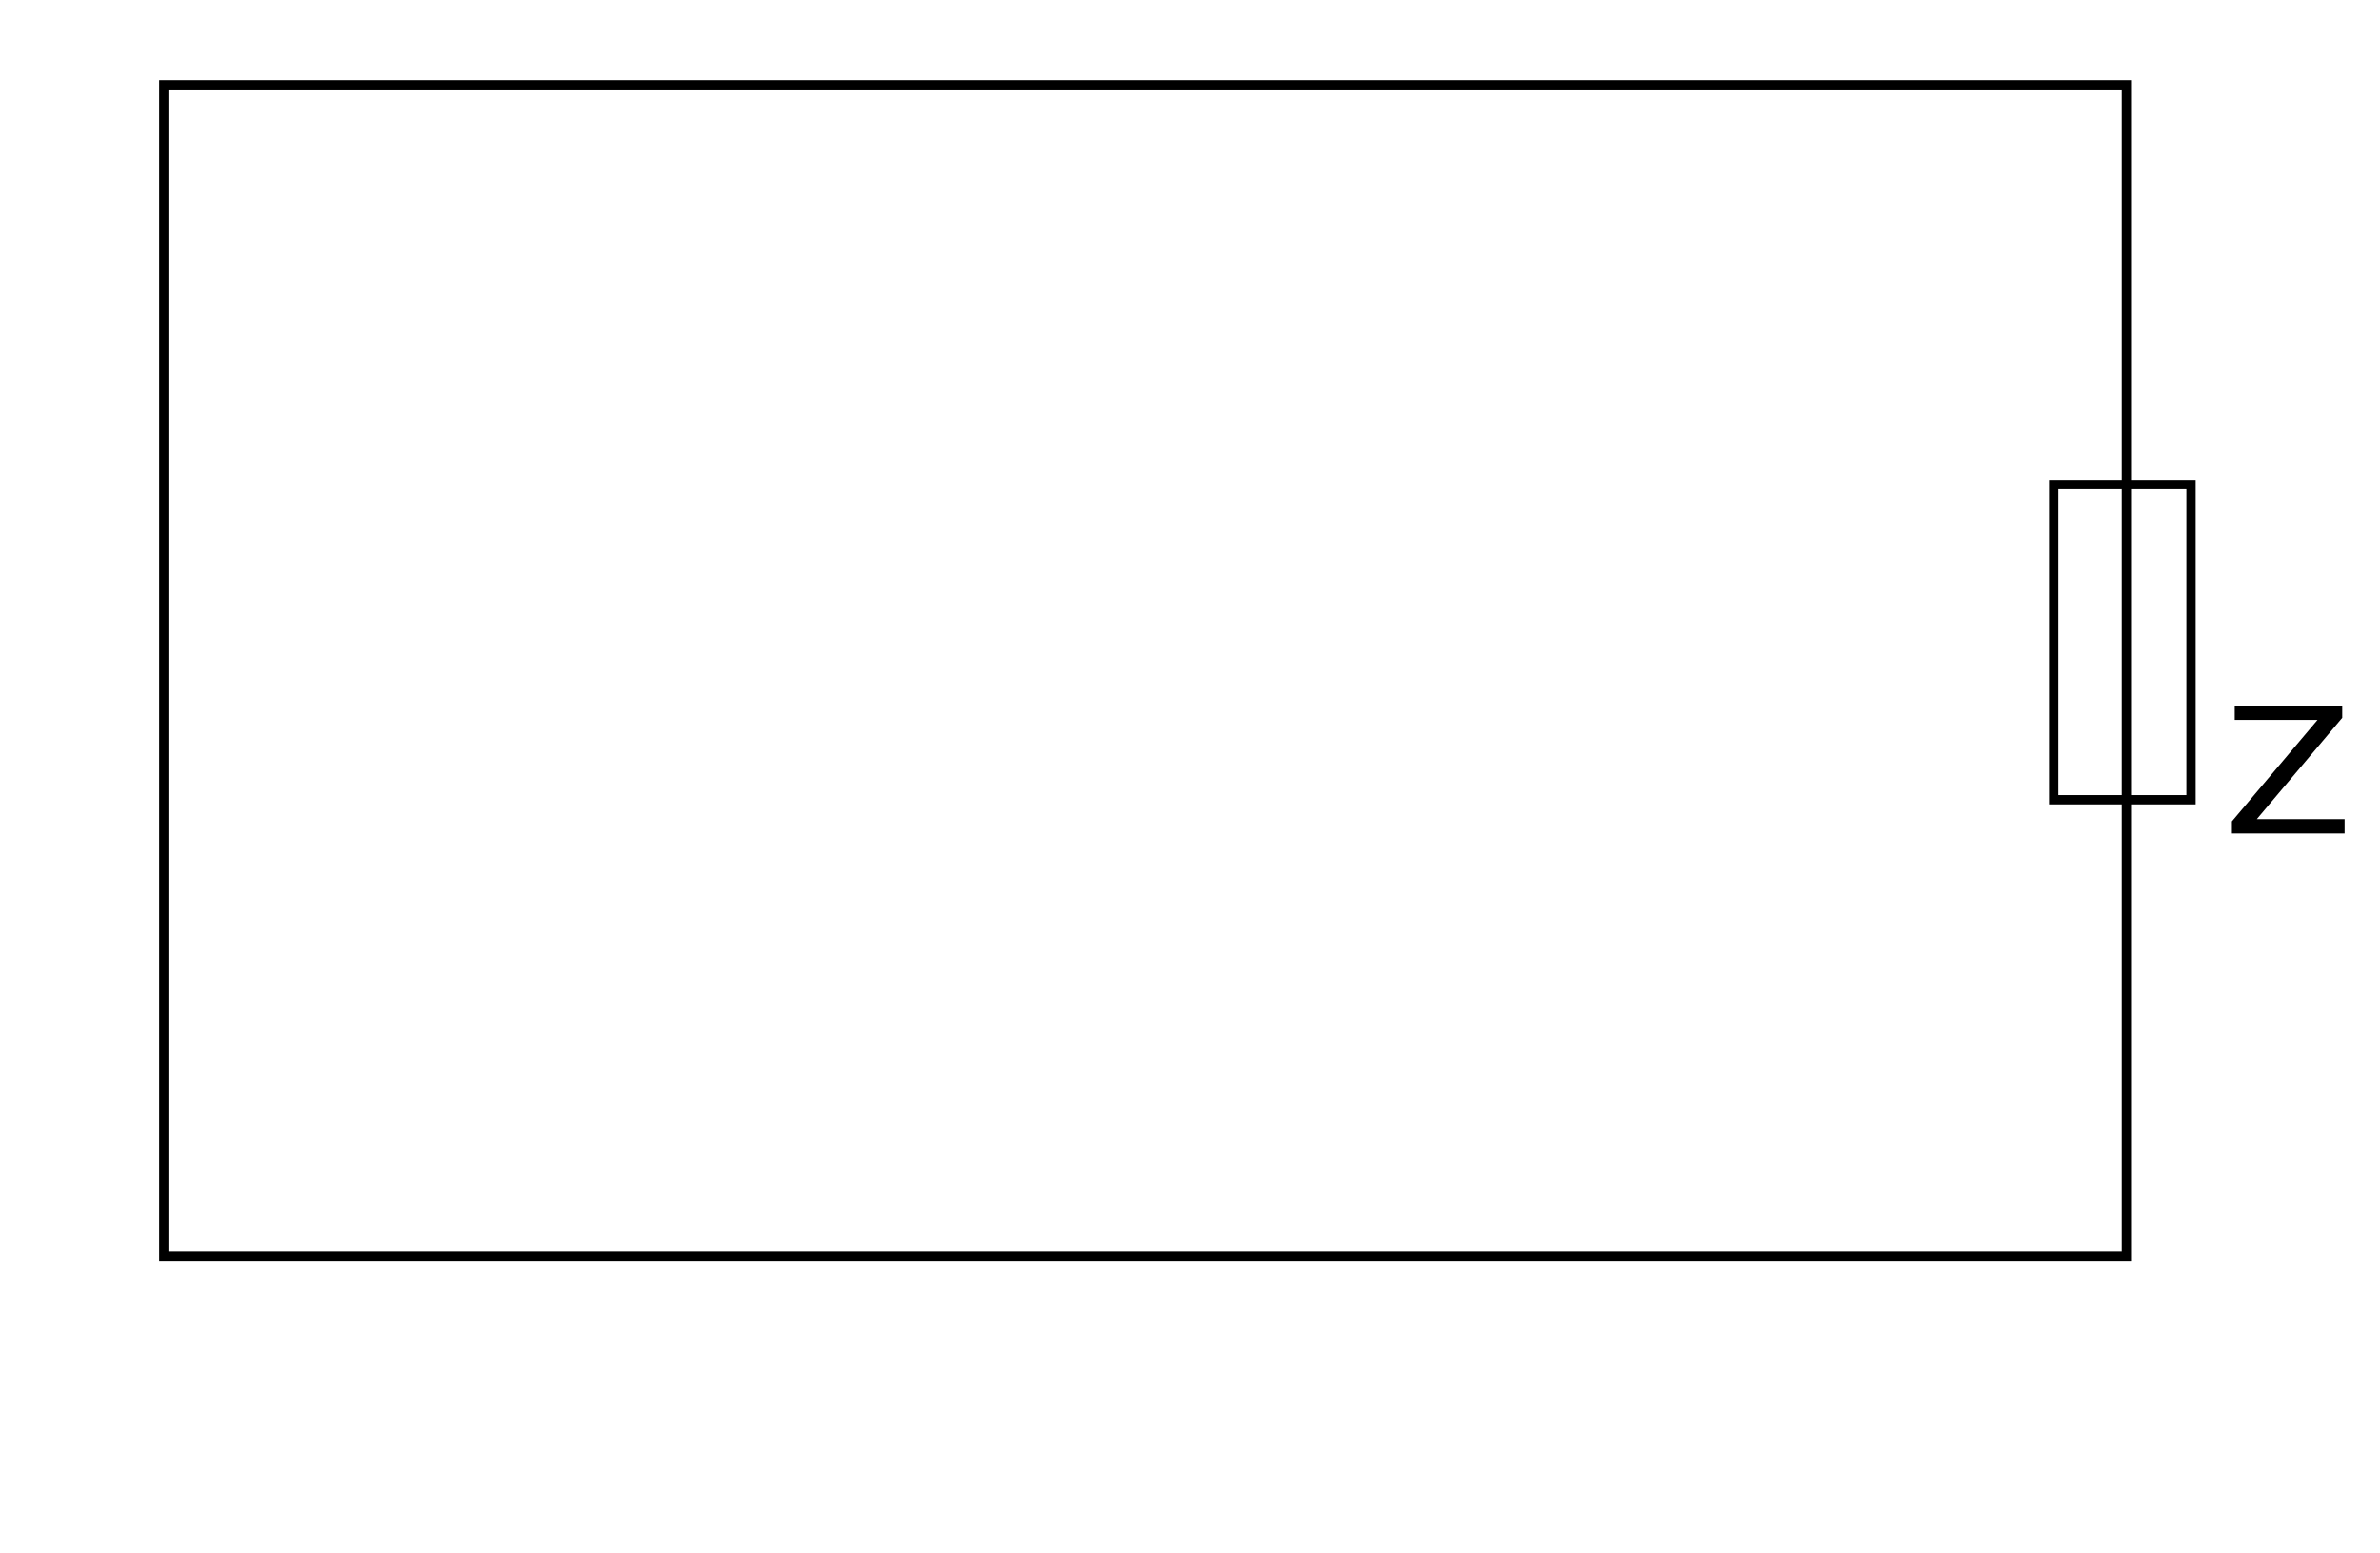
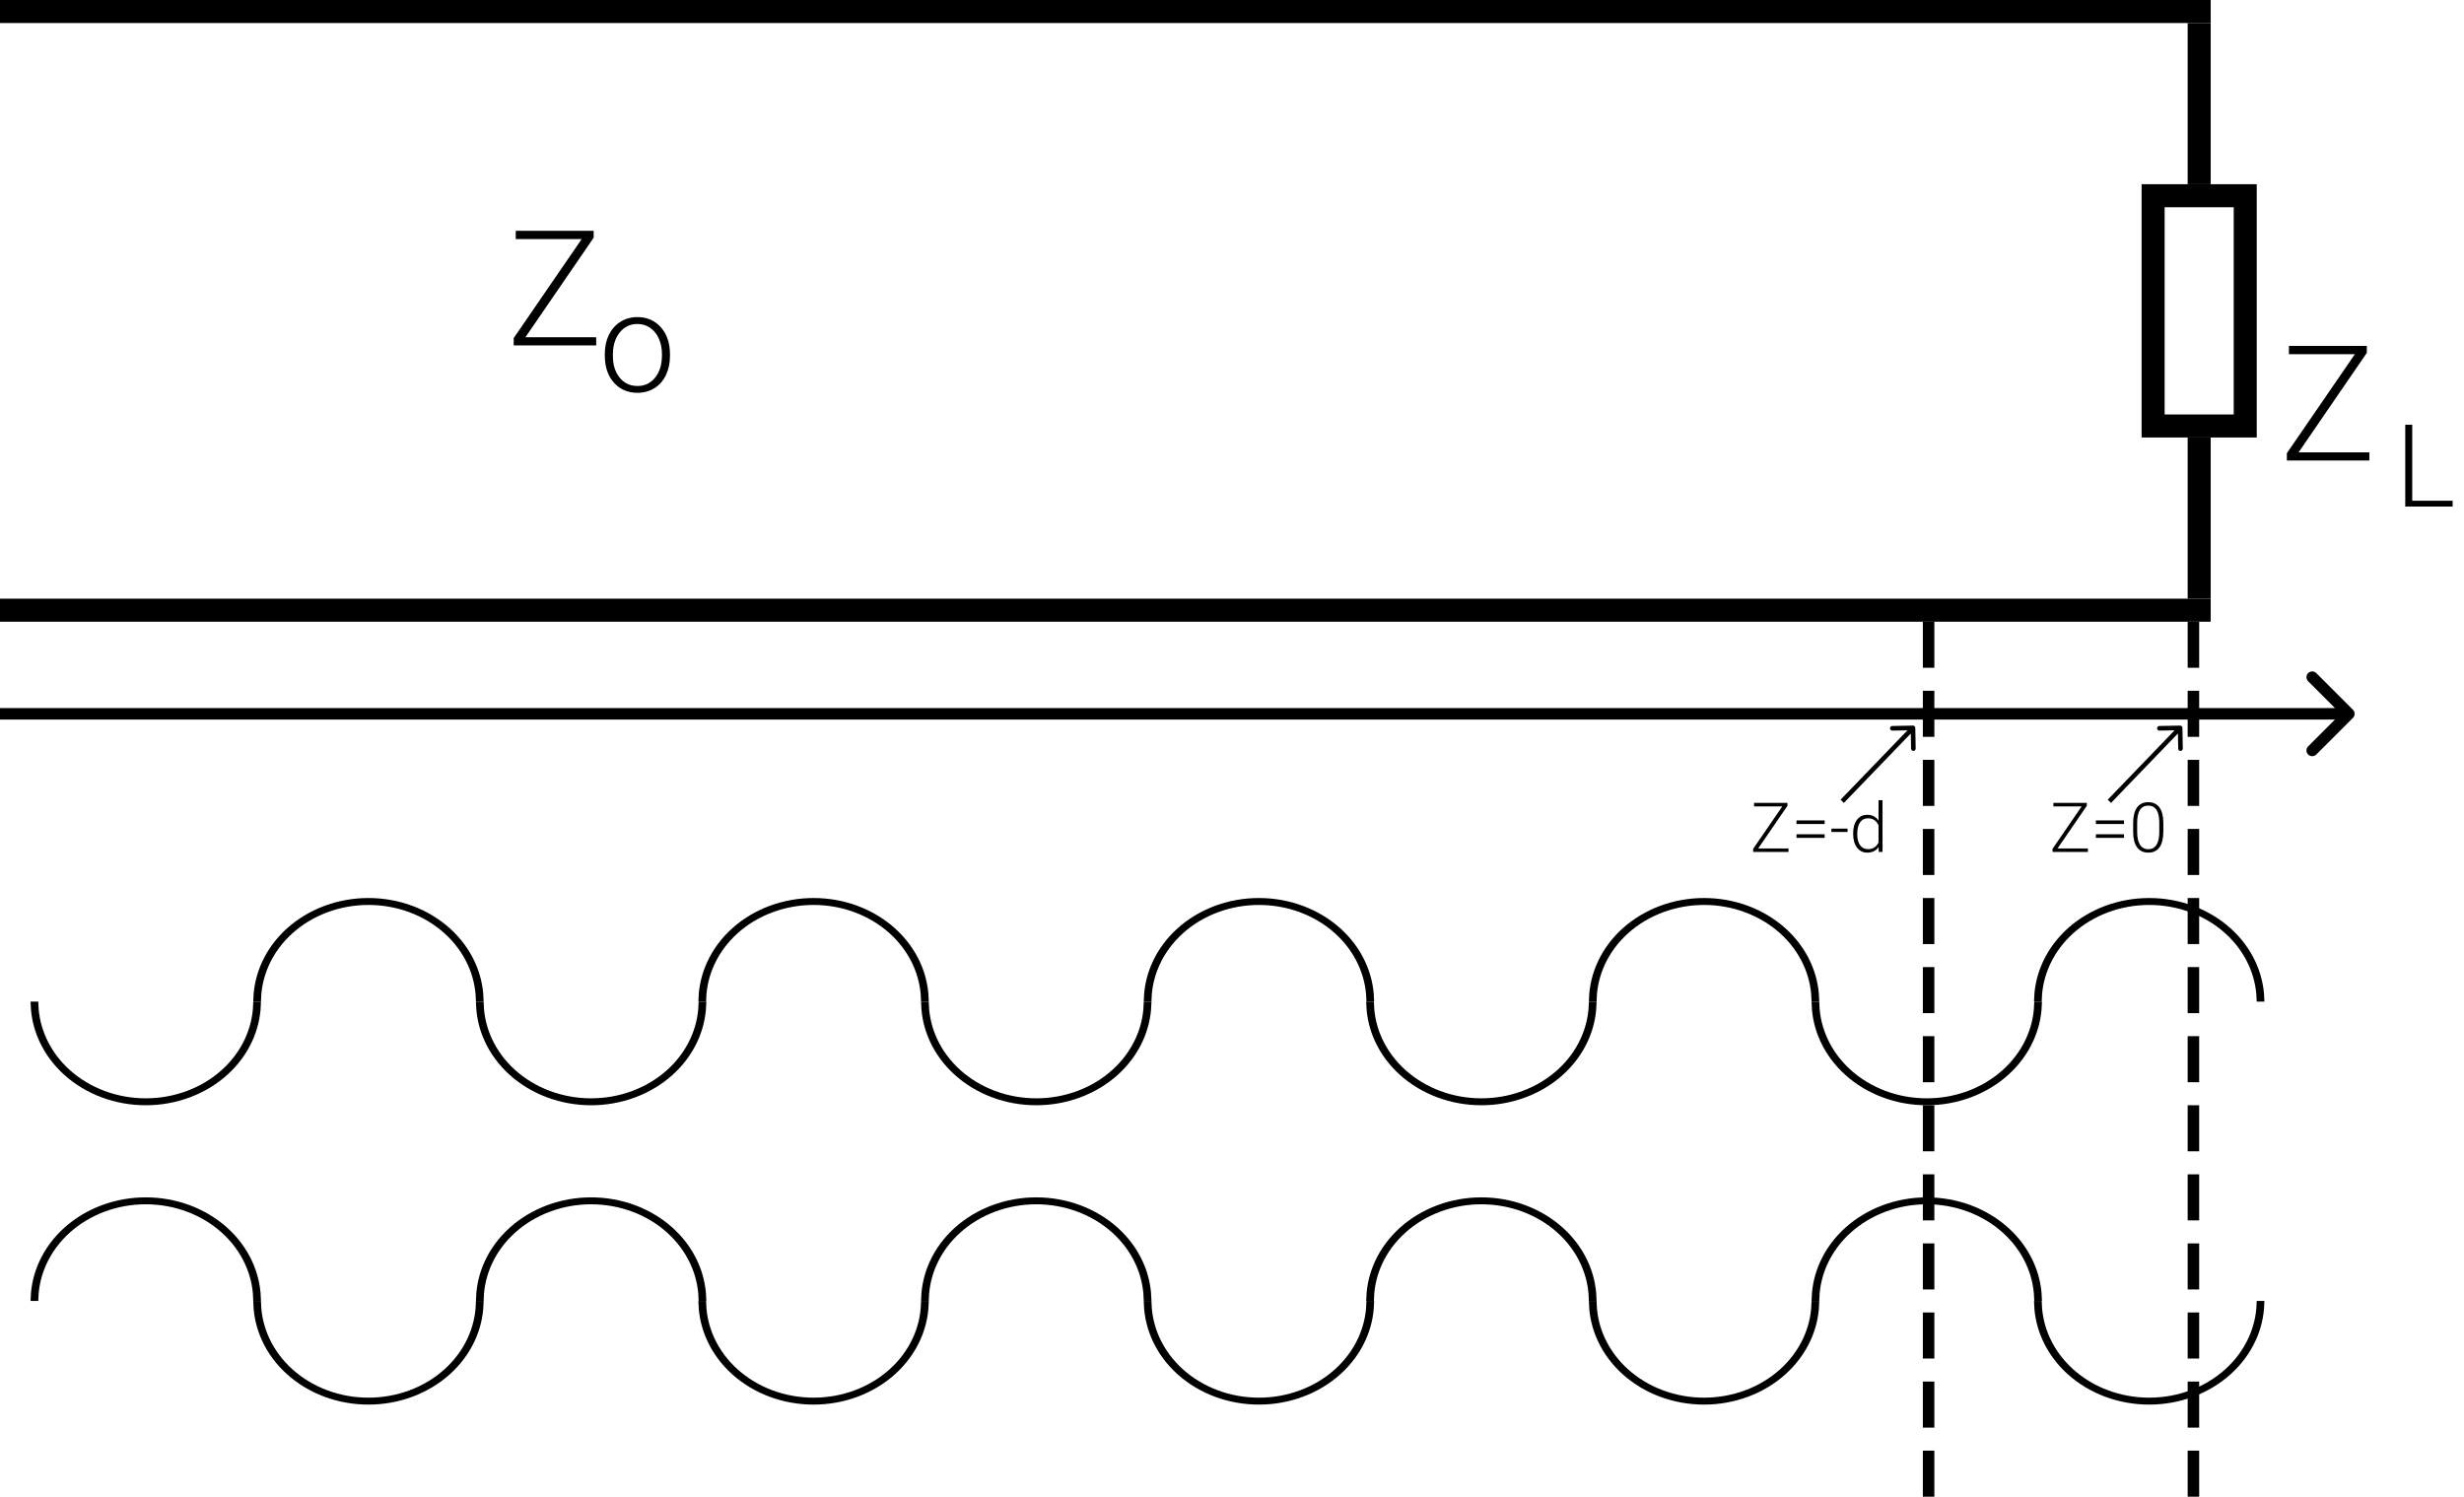
- <svg xmlns="http://www.w3.org/2000/svg" width="100%" height="100%">
-   <g>
-     <rect id="svg_12" height="126.087" width="211.304" y="9.13" x="17.63" stroke="#000" fill="none" />
-     <rect id="svg_13" height="33.913" width="14.783" y="52.174" x="221.109" stroke="#000" fill="none" />
-     <text transform="matrix(1.02037 0 0 0.803349 -2.68827 5.64142)" stroke="#000" xml:space="preserve" text-anchor="start" font-family="Noto Sans JP" font-size="24" stroke-width="0" id="svg_14" y="104.662" x="237.226" fill="#000000">Z</text>
-     <text transform="matrix(0.407325 0 0 0.394017 230.532 160.082)" stroke="#000" xml:space="preserve" text-anchor="start" font-family="Noto Sans JP" font-size="24" id="svg_15" y="39.832" x="93.197" stroke-width="0" fill="#000000">L</text>
-   </g>
+ <svg xmlns="http://www.w3.org/2000/svg" width="107" height="65" viewBox="0 0 107 65" fill="none">
+   <line y1="0.5" x2="96" y2="0.5" stroke="black" />
+   <line y1="26.5" x2="96" y2="26.5" stroke="black" />
+   <rect x="93.5" y="8.5" width="4" height="10" stroke="black" />
+   <line x1="95.5" y1="1" x2="95.5" y2="8" stroke="black" />
+   <line x1="95.5" y1="19" x2="95.5" y2="26" stroke="black" />
+   <path d="M22.817 14.645H25.89V15H22.308V14.682L25.261 10.382H22.396V10.023H25.78V10.324L22.817 14.645Z" fill="black" />
+   <path d="M26.264 15.368C26.264 15.063 26.322 14.789 26.439 14.545C26.559 14.301 26.726 14.111 26.94 13.977C27.157 13.84 27.402 13.771 27.676 13.771C28.098 13.771 28.439 13.92 28.701 14.217C28.963 14.512 29.094 14.903 29.094 15.392V15.465C29.094 15.771 29.034 16.048 28.915 16.294C28.798 16.538 28.632 16.727 28.417 16.859C28.202 16.992 27.957 17.059 27.682 17.059C27.262 17.059 26.92 16.911 26.656 16.616C26.395 16.319 26.264 15.927 26.264 15.438V15.368ZM26.615 15.465C26.615 15.844 26.713 16.155 26.908 16.399C27.105 16.642 27.363 16.763 27.682 16.763C27.998 16.763 28.254 16.642 28.449 16.399C28.646 16.155 28.745 15.834 28.745 15.435V15.368C28.745 15.126 28.7 14.904 28.61 14.703C28.52 14.502 28.395 14.347 28.232 14.237C28.07 14.126 27.885 14.07 27.676 14.07C27.363 14.07 27.108 14.193 26.911 14.44C26.714 14.684 26.615 15.004 26.615 15.4V15.465Z" fill="black" />
+   <path d="M99.817 19.645H102.89V20H99.308V19.682L102.261 15.382H99.397V15.023H102.78V15.324L99.817 19.645Z" fill="black" />
+   <path d="M104.752 21.746H106.507V22H104.449V18.445H104.752V21.746Z" fill="black" />
+   <path d="M88.483 43.35C88.503 42.832 88.626 42.321 88.847 41.841C89.089 41.314 89.445 40.834 89.895 40.429C90.345 40.025 90.879 39.703 91.469 39.483C92.059 39.263 92.691 39.15 93.33 39.15C93.969 39.15 94.602 39.263 95.191 39.483C95.781 39.703 96.316 40.025 96.765 40.429C97.215 40.834 97.571 41.314 97.813 41.841C98.034 42.321 98.157 42.832 98.177 43.35H98.143C98.123 42.828 97.999 42.313 97.777 41.83C97.534 41.301 97.178 40.822 96.73 40.419C96.282 40.016 95.751 39.697 95.168 39.48C94.585 39.262 93.96 39.151 93.33 39.151C92.7 39.151 92.075 39.262 91.492 39.48C90.909 39.697 90.378 40.016 89.93 40.419C89.483 40.822 89.126 41.301 88.883 41.83C88.661 42.313 88.537 42.828 88.517 43.35H88.483Z" stroke="black" stroke-width="0.3" />
+   <path d="M59.483 56.35C59.503 55.832 59.626 55.321 59.847 54.841C60.089 54.314 60.445 53.834 60.895 53.429C61.345 53.025 61.879 52.703 62.469 52.483C63.059 52.263 63.691 52.15 64.33 52.15C64.969 52.15 65.602 52.263 66.191 52.483C66.781 52.703 67.316 53.025 67.765 53.429C68.215 53.834 68.571 54.314 68.813 54.841C69.034 55.321 69.157 55.832 69.177 56.35H69.143C69.123 55.828 68.999 55.313 68.777 54.83C68.534 54.301 68.178 53.822 67.73 53.419C67.282 53.016 66.751 52.697 66.168 52.48C65.585 52.262 64.96 52.151 64.33 52.151C63.7 52.151 63.075 52.262 62.492 52.48C61.909 52.697 61.378 53.016 60.93 53.419C60.483 53.822 60.126 54.301 59.883 54.83C59.661 55.313 59.537 55.828 59.517 56.35H59.483Z" stroke="black" stroke-width="0.3" />
+   <path d="M40.153 56.35C40.173 55.832 40.296 55.321 40.517 54.841C40.759 54.314 41.115 53.834 41.565 53.429C42.015 53.025 42.549 52.703 43.139 52.483C43.729 52.263 44.361 52.15 45 52.15C45.639 52.15 46.271 52.263 46.861 52.483C47.451 52.703 47.985 53.025 48.435 53.429C48.885 53.834 49.241 54.314 49.483 54.841C49.704 55.321 49.827 55.832 49.847 56.35H49.813C49.793 55.828 49.669 55.313 49.447 54.83C49.204 54.301 48.848 53.822 48.4 53.419C47.952 53.016 47.421 52.697 46.838 52.48C46.255 52.262 45.63 52.151 45 52.151C44.37 52.151 43.745 52.262 43.162 52.48C42.579 52.697 42.048 53.016 41.6 53.419C41.152 53.822 40.796 54.301 40.553 54.83C40.331 55.313 40.207 55.828 40.187 56.35H40.153Z" stroke="black" stroke-width="0.3" />
+   <path d="M20.823 56.35C20.843 55.832 20.966 55.321 21.187 54.841C21.429 54.314 21.785 53.834 22.235 53.429C22.684 53.025 23.219 52.703 23.809 52.483C24.398 52.263 25.031 52.15 25.67 52.15C26.309 52.15 26.941 52.263 27.531 52.483C28.121 52.703 28.655 53.025 29.105 53.429C29.555 53.834 29.911 54.314 30.153 54.841C30.374 55.321 30.497 55.832 30.517 56.35H30.483C30.463 55.828 30.339 55.313 30.117 54.83C29.874 54.301 29.517 53.822 29.07 53.419C28.622 53.016 28.091 52.697 27.508 52.48C26.925 52.262 26.3 52.151 25.67 52.151C25.04 52.151 24.415 52.262 23.832 52.48C23.249 52.697 22.718 53.016 22.27 53.419C21.822 53.822 21.466 54.301 21.223 54.83C21.001 55.313 20.877 55.828 20.857 56.35H20.823Z" stroke="black" stroke-width="0.3" />
+   <path d="M1.483 56.35C1.503 55.832 1.626 55.321 1.847 54.841C2.089 54.314 2.445 53.834 2.895 53.429C3.345 53.025 3.879 52.703 4.469 52.483C5.059 52.263 5.691 52.15 6.33 52.15C6.969 52.15 7.601 52.263 8.191 52.483C8.781 52.703 9.316 53.025 9.765 53.429C10.215 53.834 10.571 54.314 10.813 54.841C11.034 55.321 11.157 55.832 11.177 56.35H11.143C11.123 55.828 10.999 55.313 10.777 54.83C10.534 54.301 10.178 53.822 9.73 53.419C9.282 53.016 8.751 52.697 8.168 52.48C7.585 52.262 6.96 52.151 6.33 52.151C5.7 52.151 5.075 52.262 4.492 52.48C3.909 52.697 3.378 53.016 2.93 53.419C2.482 53.822 2.126 54.301 1.883 54.83C1.661 55.313 1.537 55.828 1.517 56.35H1.483Z" stroke="black" stroke-width="0.3" />
+   <path d="M78.823 56.35C78.843 55.832 78.966 55.321 79.187 54.841C79.429 54.314 79.785 53.834 80.235 53.429C80.684 53.025 81.219 52.703 81.809 52.483C82.398 52.263 83.031 52.15 83.67 52.15C84.309 52.15 84.941 52.263 85.531 52.483C86.121 52.703 86.655 53.025 87.105 53.429C87.555 53.834 87.911 54.314 88.153 54.841C88.374 55.321 88.497 55.832 88.517 56.35H88.483C88.463 55.828 88.339 55.313 88.117 54.83C87.874 54.301 87.517 53.822 87.07 53.419C86.622 53.016 86.091 52.697 85.508 52.48C84.925 52.262 84.3 52.151 83.67 52.151C83.04 52.151 82.415 52.262 81.832 52.48C81.249 52.697 80.718 53.016 80.27 53.419C79.822 53.822 79.466 54.301 79.223 54.83C79.001 55.313 78.877 55.828 78.857 56.35H78.823Z" stroke="black" stroke-width="0.3" />
+   <path d="M69.153 43.35C69.173 42.832 69.296 42.321 69.517 41.841C69.759 41.314 70.115 40.834 70.565 40.429C71.015 40.025 71.549 39.703 72.139 39.483C72.729 39.263 73.361 39.15 74 39.15C74.639 39.15 75.271 39.263 75.861 39.483C76.451 39.703 76.985 40.025 77.435 40.429C77.885 40.834 78.241 41.314 78.483 41.841C78.704 42.321 78.827 42.832 78.847 43.35H78.813C78.793 42.828 78.669 42.313 78.447 41.83C78.204 41.301 77.848 40.822 77.4 40.419C76.952 40.016 76.421 39.697 75.838 39.48C75.255 39.262 74.63 39.151 74 39.151C73.37 39.151 72.745 39.262 72.162 39.48C71.579 39.697 71.048 40.016 70.6 40.419C70.152 40.822 69.796 41.301 69.553 41.83C69.331 42.313 69.207 42.828 69.187 43.35H69.153Z" stroke="black" stroke-width="0.3" />
+   <path d="M49.823 43.35C49.843 42.832 49.966 42.321 50.187 41.841C50.429 41.314 50.785 40.834 51.235 40.429C51.684 40.025 52.219 39.703 52.809 39.483C53.398 39.263 54.031 39.15 54.67 39.15C55.309 39.15 55.941 39.263 56.531 39.483C57.121 39.703 57.655 40.025 58.105 40.429C58.555 40.834 58.911 41.314 59.153 41.841C59.374 42.321 59.497 42.832 59.517 43.35H59.483C59.463 42.828 59.339 42.313 59.117 41.83C58.874 41.301 58.517 40.822 58.07 40.419C57.622 40.016 57.091 39.697 56.508 39.48C55.925 39.262 55.3 39.151 54.67 39.151C54.039 39.151 53.415 39.262 52.832 39.48C52.249 39.697 51.718 40.016 51.27 40.419C50.822 40.822 50.466 41.301 50.223 41.83C50.001 42.313 49.877 42.828 49.857 43.35H49.823Z" stroke="black" stroke-width="0.3" />
+   <path d="M30.483 43.35C30.503 42.832 30.626 42.321 30.847 41.841C31.089 41.314 31.445 40.834 31.895 40.429C32.345 40.025 32.879 39.703 33.469 39.483C34.059 39.263 34.691 39.15 35.33 39.15C35.969 39.15 36.602 39.263 37.191 39.483C37.781 39.703 38.316 40.025 38.765 40.429C39.215 40.834 39.571 41.314 39.813 41.841C40.034 42.321 40.157 42.832 40.177 43.35H40.143C40.123 42.828 39.999 42.313 39.777 41.83C39.534 41.301 39.178 40.822 38.73 40.419C38.282 40.016 37.751 39.697 37.168 39.48C36.585 39.262 35.961 39.151 35.33 39.151C34.7 39.151 34.075 39.262 33.492 39.48C32.909 39.697 32.378 40.016 31.93 40.419C31.483 40.822 31.126 41.301 30.883 41.83C30.661 42.313 30.537 42.828 30.517 43.35H30.483Z" stroke="black" stroke-width="0.3" />
+   <path d="M11.153 43.35C11.173 42.832 11.296 42.321 11.517 41.841C11.759 41.314 12.115 40.834 12.565 40.429C13.015 40.025 13.549 39.703 14.139 39.483C14.729 39.263 15.361 39.15 16 39.15C16.639 39.15 17.271 39.263 17.861 39.483C18.451 39.703 18.985 40.025 19.435 40.429C19.885 40.834 20.241 41.314 20.483 41.841C20.704 42.321 20.827 42.832 20.847 43.35H20.813C20.793 42.828 20.669 42.313 20.447 41.83C20.204 41.301 19.848 40.822 19.4 40.419C18.952 40.016 18.421 39.697 17.838 39.48C17.255 39.262 16.63 39.151 16 39.151C15.37 39.151 14.745 39.262 14.162 39.48C13.579 39.697 13.048 40.016 12.6 40.419C12.152 40.822 11.796 41.301 11.553 41.83C11.331 42.313 11.207 42.828 11.187 43.35H11.153Z" stroke="black" stroke-width="0.3" />
+   <path d="M98.177 56.65C98.157 57.168 98.034 57.679 97.813 58.159C97.571 58.686 97.215 59.166 96.765 59.571C96.316 59.975 95.781 60.297 95.191 60.517C94.602 60.737 93.969 60.85 93.33 60.85C92.691 60.85 92.059 60.737 91.469 60.517C90.879 60.297 90.345 59.975 89.895 59.571C89.445 59.166 89.089 58.686 88.847 58.159C88.626 57.679 88.503 57.168 88.483 56.65H88.517C88.537 57.172 88.661 57.687 88.883 58.17C89.126 58.699 89.483 59.178 89.93 59.581C90.378 59.984 90.909 60.303 91.492 60.52C92.075 60.738 92.7 60.849 93.33 60.849C93.96 60.849 94.585 60.738 95.168 60.52C95.751 60.303 96.282 59.984 96.73 59.581C97.178 59.178 97.534 58.699 97.777 58.17C97.999 57.687 98.123 57.172 98.143 56.65H98.177Z" stroke="black" stroke-width="0.3" />
+   <path d="M88.517 43.65C88.497 44.168 88.374 44.679 88.153 45.159C87.911 45.686 87.555 46.166 87.105 46.571C86.655 46.975 86.121 47.297 85.531 47.517C84.941 47.737 84.309 47.85 83.67 47.85C83.031 47.85 82.398 47.737 81.809 47.517C81.219 47.297 80.684 46.975 80.235 46.571C79.785 46.166 79.429 45.686 79.187 45.159C78.966 44.679 78.843 44.168 78.823 43.65H78.857C78.877 44.172 79.001 44.687 79.223 45.17C79.466 45.699 79.822 46.178 80.27 46.581C80.718 46.984 81.249 47.303 81.832 47.52C82.415 47.738 83.04 47.849 83.67 47.849C84.3 47.849 84.925 47.738 85.508 47.52C86.091 47.303 86.622 46.984 87.07 46.581C87.517 46.178 87.874 45.699 88.117 45.17C88.339 44.687 88.463 44.172 88.483 43.65H88.517Z" stroke="black" stroke-width="0.3" />
+   <path d="M78.847 56.65C78.827 57.168 78.704 57.679 78.483 58.159C78.241 58.686 77.885 59.166 77.435 59.571C76.985 59.975 76.451 60.297 75.861 60.517C75.271 60.737 74.639 60.85 74 60.85C73.361 60.85 72.729 60.737 72.139 60.517C71.549 60.297 71.015 59.975 70.565 59.571C70.115 59.166 69.759 58.686 69.517 58.159C69.296 57.679 69.173 57.168 69.153 56.65H69.187C69.207 57.172 69.331 57.687 69.553 58.17C69.796 58.699 70.152 59.178 70.6 59.581C71.048 59.984 71.579 60.303 72.162 60.52C72.745 60.738 73.37 60.849 74 60.849C74.63 60.849 75.255 60.738 75.838 60.52C76.421 60.303 76.952 59.984 77.4 59.581C77.848 59.178 78.204 58.699 78.447 58.17C78.669 57.687 78.793 57.172 78.813 56.65H78.847Z" stroke="black" stroke-width="0.3" />
+   <path d="M69.177 43.65C69.157 44.168 69.034 44.679 68.813 45.159C68.571 45.686 68.215 46.166 67.765 46.571C67.316 46.975 66.781 47.297 66.191 47.517C65.602 47.737 64.969 47.85 64.33 47.85C63.691 47.85 63.059 47.737 62.469 47.517C61.879 47.297 61.345 46.975 60.895 46.571C60.445 46.166 60.089 45.686 59.847 45.159C59.626 44.679 59.503 44.168 59.483 43.65H59.517C59.537 44.172 59.661 44.687 59.883 45.17C60.126 45.699 60.483 46.178 60.93 46.581C61.378 46.984 61.909 47.303 62.492 47.52C63.075 47.738 63.7 47.849 64.33 47.849C64.96 47.849 65.585 47.738 66.168 47.52C66.751 47.303 67.282 46.984 67.73 46.581C68.178 46.178 68.534 45.699 68.777 45.17C68.999 44.687 69.123 44.172 69.143 43.65H69.177Z" stroke="black" stroke-width="0.3" />
+   <path d="M49.847 43.65C49.827 44.168 49.704 44.679 49.483 45.159C49.241 45.686 48.885 46.166 48.435 46.571C47.985 46.975 47.451 47.297 46.861 47.517C46.271 47.737 45.639 47.85 45 47.85C44.361 47.85 43.729 47.737 43.139 47.517C42.549 47.297 42.015 46.975 41.565 46.571C41.115 46.166 40.759 45.686 40.517 45.159C40.296 44.679 40.173 44.168 40.153 43.65H40.187C40.207 44.172 40.331 44.687 40.553 45.17C40.796 45.699 41.152 46.178 41.6 46.581C42.048 46.984 42.579 47.303 43.162 47.52C43.745 47.738 44.37 47.849 45 47.849C45.63 47.849 46.255 47.738 46.838 47.52C47.421 47.303 47.952 46.984 48.4 46.581C48.848 46.178 49.204 45.699 49.447 45.17C49.669 44.687 49.793 44.172 49.813 43.65H49.847Z" stroke="black" stroke-width="0.3" />
+   <path d="M30.517 43.65C30.497 44.168 30.374 44.679 30.153 45.159C29.911 45.686 29.555 46.166 29.105 46.571C28.655 46.975 28.121 47.297 27.531 47.517C26.941 47.737 26.309 47.85 25.67 47.85C25.031 47.85 24.398 47.737 23.809 47.517C23.219 47.297 22.684 46.975 22.235 46.571C21.785 46.166 21.429 45.686 21.187 45.159C20.966 44.679 20.843 44.168 20.823 43.65H20.857C20.877 44.172 21.001 44.687 21.223 45.17C21.466 45.699 21.822 46.178 22.27 46.581C22.718 46.984 23.249 47.303 23.832 47.52C24.415 47.738 25.04 47.849 25.67 47.849C26.3 47.849 26.925 47.738 27.508 47.52C28.091 47.303 28.622 46.984 29.07 46.581C29.517 46.178 29.874 45.699 30.117 45.17C30.339 44.687 30.463 44.172 30.483 43.65H30.517Z" stroke="black" stroke-width="0.3" />
+   <path d="M11.177 43.65C11.157 44.168 11.034 44.679 10.813 45.159C10.571 45.686 10.215 46.166 9.765 46.571C9.316 46.975 8.781 47.297 8.191 47.517C7.601 47.737 6.969 47.85 6.33 47.85C5.691 47.85 5.059 47.737 4.469 47.517C3.879 47.297 3.345 46.975 2.895 46.571C2.445 46.166 2.089 45.686 1.847 45.159C1.626 44.679 1.503 44.168 1.483 43.65H1.517C1.537 44.172 1.661 44.687 1.883 45.17C2.126 45.699 2.482 46.178 2.93 46.581C3.378 46.984 3.909 47.303 4.492 47.52C5.075 47.738 5.7 47.849 6.33 47.849C6.96 47.849 7.585 47.738 8.168 47.52C8.751 47.303 9.282 46.984 9.73 46.581C10.178 46.178 10.534 45.699 10.777 45.17C10.999 44.687 11.123 44.172 11.143 43.65H11.177Z" stroke="black" stroke-width="0.3" />
+   <path d="M59.517 56.65C59.497 57.168 59.374 57.679 59.153 58.159C58.911 58.686 58.555 59.166 58.105 59.571C57.655 59.975 57.121 60.297 56.531 60.517C55.941 60.737 55.309 60.85 54.67 60.85C54.031 60.85 53.398 60.737 52.809 60.517C52.219 60.297 51.684 59.975 51.235 59.571C50.785 59.166 50.429 58.686 50.187 58.159C49.966 57.679 49.843 57.168 49.823 56.65H49.857C49.877 57.172 50.001 57.687 50.223 58.17C50.466 58.699 50.822 59.178 51.27 59.581C51.718 59.984 52.249 60.303 52.832 60.52C53.415 60.738 54.039 60.849 54.67 60.849C55.3 60.849 55.925 60.738 56.508 60.52C57.091 60.303 57.622 59.984 58.07 59.581C58.517 59.178 58.874 58.699 59.117 58.17C59.339 57.687 59.463 57.172 59.483 56.65H59.517Z" stroke="black" stroke-width="0.3" />
+   <path d="M40.177 56.65C40.157 57.168 40.034 57.679 39.813 58.159C39.571 58.686 39.215 59.166 38.765 59.571C38.316 59.975 37.781 60.297 37.191 60.517C36.602 60.737 35.969 60.85 35.33 60.85C34.691 60.85 34.059 60.737 33.469 60.517C32.879 60.297 32.345 59.975 31.895 59.571C31.445 59.166 31.089 58.686 30.847 58.159C30.626 57.679 30.503 57.168 30.483 56.65H30.517C30.537 57.172 30.661 57.687 30.883 58.17C31.126 58.699 31.483 59.178 31.93 59.581C32.378 59.984 32.909 60.303 33.492 60.52C34.075 60.738 34.7 60.849 35.33 60.849C35.961 60.849 36.585 60.738 37.168 60.52C37.751 60.303 38.282 59.984 38.73 59.581C39.178 59.178 39.534 58.699 39.777 58.17C39.999 57.687 40.123 57.172 40.143 56.65H40.177Z" stroke="black" stroke-width="0.3" />
+   <path d="M20.847 56.65C20.827 57.168 20.704 57.679 20.483 58.159C20.241 58.686 19.885 59.166 19.435 59.571C18.985 59.975 18.451 60.297 17.861 60.517C17.271 60.737 16.639 60.85 16 60.85C15.361 60.85 14.729 60.737 14.139 60.517C13.549 60.297 13.015 59.975 12.565 59.571C12.115 59.166 11.759 58.686 11.517 58.159C11.296 57.679 11.173 57.168 11.153 56.65H11.187C11.207 57.172 11.331 57.687 11.553 58.17C11.796 58.699 12.152 59.178 12.6 59.581C13.048 59.984 13.579 60.303 14.162 60.52C14.745 60.738 15.37 60.849 16 60.849C16.63 60.849 17.255 60.738 17.838 60.52C18.421 60.303 18.952 59.984 19.4 59.581C19.848 59.178 20.204 58.699 20.447 58.17C20.669 57.687 20.793 57.172 20.813 56.65H20.847Z" stroke="black" stroke-width="0.3" />
+   <line x1="95.25" y1="33" x2="95.25" y2="35" stroke="black" stroke-width="0.5" />
+   <line x1="95.25" y1="30" x2="95.25" y2="32" stroke="black" stroke-width="0.5" />
+   <line x1="95.25" y1="27" x2="95.25" y2="29" stroke="black" stroke-width="0.5" />
+   <line x1="83.75" y1="33" x2="83.75" y2="35" stroke="black" stroke-width="0.5" />
+   <line x1="83.75" y1="30" x2="83.75" y2="32" stroke="black" stroke-width="0.5" />
+   <line x1="83.75" y1="27" x2="83.75" y2="29" stroke="black" stroke-width="0.5" />
+   <line x1="83.75" y1="36" x2="83.75" y2="38" stroke="black" stroke-width="0.5" />
+   <line x1="83.75" y1="39" x2="83.75" y2="41" stroke="black" stroke-width="0.5" />
+   <line x1="83.75" y1="42" x2="83.75" y2="44" stroke="black" stroke-width="0.5" />
+   <line x1="83.75" y1="45" x2="83.75" y2="47" stroke="black" stroke-width="0.5" />
+   <line x1="83.75" y1="48" x2="83.75" y2="50" stroke="black" stroke-width="0.5" />
+   <line x1="83.75" y1="51" x2="83.75" y2="53" stroke="black" stroke-width="0.5" />
+   <line x1="83.75" y1="54" x2="83.75" y2="56" stroke="black" stroke-width="0.5" />
+   <line x1="83.75" y1="57" x2="83.75" y2="59" stroke="black" stroke-width="0.5" />
+   <line x1="83.75" y1="60" x2="83.75" y2="62" stroke="black" stroke-width="0.5" />
+   <line x1="83.75" y1="63" x2="83.75" y2="65" stroke="black" stroke-width="0.5" />
+   <line x1="95.25" y1="36" x2="95.25" y2="38" stroke="black" stroke-width="0.5" />
+   <line x1="95.25" y1="39" x2="95.25" y2="41" stroke="black" stroke-width="0.5" />
+   <line x1="95.25" y1="42" x2="95.25" y2="44" stroke="black" stroke-width="0.5" />
+   <line x1="95.25" y1="45" x2="95.25" y2="47" stroke="black" stroke-width="0.5" />
+   <line x1="95.25" y1="48" x2="95.25" y2="50" stroke="black" stroke-width="0.5" />
+   <line x1="95.25" y1="51" x2="95.25" y2="53" stroke="black" stroke-width="0.5" />
+   <line x1="95.25" y1="54" x2="95.25" y2="56" stroke="black" stroke-width="0.5" />
+   <line x1="95.25" y1="57" x2="95.25" y2="59" stroke="black" stroke-width="0.5" />
+   <line x1="95.25" y1="60" x2="95.25" y2="62" stroke="black" stroke-width="0.5" />
+   <line x1="95.25" y1="63" x2="95.25" y2="65" stroke="black" stroke-width="0.5" />
+   <path d="M102.177 31.177C102.274 31.079 102.274 30.921 102.177 30.823L100.586 29.232C100.488 29.135 100.33 29.135 100.232 29.232C100.135 29.33 100.135 29.488 100.232 29.586L101.646 31L100.232 32.414C100.135 32.512 100.135 32.67 100.232 32.768C100.33 32.865 100.488 32.865 100.586 32.768L102.177 31.177ZM0 31.25H102V30.75H0V31.25Z" fill="black" />
+   <path d="M83.172 31.61C83.171 31.555 83.125 31.511 83.07 31.512L82.17 31.529C82.115 31.53 82.071 31.575 82.072 31.631C82.073 31.686 82.119 31.73 82.174 31.729L82.974 31.714L82.989 32.514C82.99 32.569 83.035 32.613 83.091 32.612C83.146 32.611 83.19 32.565 83.189 32.51L83.172 31.61ZM80.072 34.869L83.144 31.681L83 31.543L79.928 34.731L80.072 34.869Z" fill="black" />
+   <path d="M94.772 31.61C94.771 31.555 94.725 31.511 94.67 31.512L93.77 31.529C93.715 31.53 93.671 31.575 93.672 31.631C93.673 31.686 93.719 31.73 93.774 31.729L94.574 31.714L94.589 32.514C94.59 32.569 94.635 32.613 94.691 32.612C94.746 32.611 94.79 32.565 94.789 32.51L94.772 31.61ZM91.672 34.869L94.744 31.681L94.6 31.543L91.528 34.731L91.672 34.869Z" fill="black" />
+   <path d="M76.35 36.848H77.667V37H76.132V36.864L77.397 35.021H76.17V34.867H77.62V34.996L76.35 36.848ZM79.236 35.786H78.014V35.63H79.236V35.786ZM79.236 36.388H78.014V36.232H79.236V36.388ZM80.231 36.133H79.529V35.985H80.231V36.133ZM80.474 36.193C80.474 35.947 80.528 35.751 80.638 35.605C80.748 35.459 80.897 35.386 81.086 35.386C81.3 35.386 81.463 35.47 81.575 35.639V34.75H81.749V37H81.585L81.578 36.789C81.466 36.949 81.301 37.029 81.083 37.029C80.9 37.029 80.753 36.956 80.641 36.81C80.529 36.662 80.474 36.463 80.474 36.213V36.193ZM80.651 36.224C80.651 36.426 80.691 36.585 80.772 36.703C80.853 36.819 80.968 36.877 81.115 36.877C81.331 36.877 81.484 36.782 81.575 36.591V35.847C81.484 35.641 81.332 35.538 81.118 35.538C80.971 35.538 80.856 35.596 80.774 35.712C80.692 35.828 80.651 35.998 80.651 36.224Z" fill="black" />
+   <path d="M89.35 36.848H90.667V37H89.132V36.864L90.397 35.021H89.17V34.867H90.62V34.996L89.35 36.848ZM92.236 35.786H91.014V35.63H92.236V35.786ZM92.236 36.388H91.014V36.232H92.236V36.388ZM93.944 36.111C93.944 36.412 93.889 36.64 93.778 36.796C93.668 36.952 93.505 37.029 93.29 37.029C93.08 37.029 92.918 36.953 92.806 36.801C92.693 36.648 92.636 36.425 92.633 36.133V35.751C92.633 35.451 92.689 35.224 92.8 35.069C92.911 34.915 93.074 34.838 93.288 34.838C93.499 34.838 93.66 34.913 93.771 35.062C93.882 35.21 93.94 35.43 93.944 35.72V36.111ZM93.768 35.728C93.768 35.484 93.728 35.3 93.648 35.175C93.569 35.05 93.449 34.987 93.288 34.987C93.129 34.987 93.01 35.048 92.93 35.17C92.85 35.292 92.809 35.473 92.807 35.711V36.13C92.807 36.373 92.848 36.559 92.93 36.688C93.013 36.817 93.133 36.881 93.29 36.881C93.447 36.881 93.565 36.818 93.645 36.692C93.726 36.566 93.767 36.382 93.768 36.139V35.728Z" fill="black" />
</svg>
